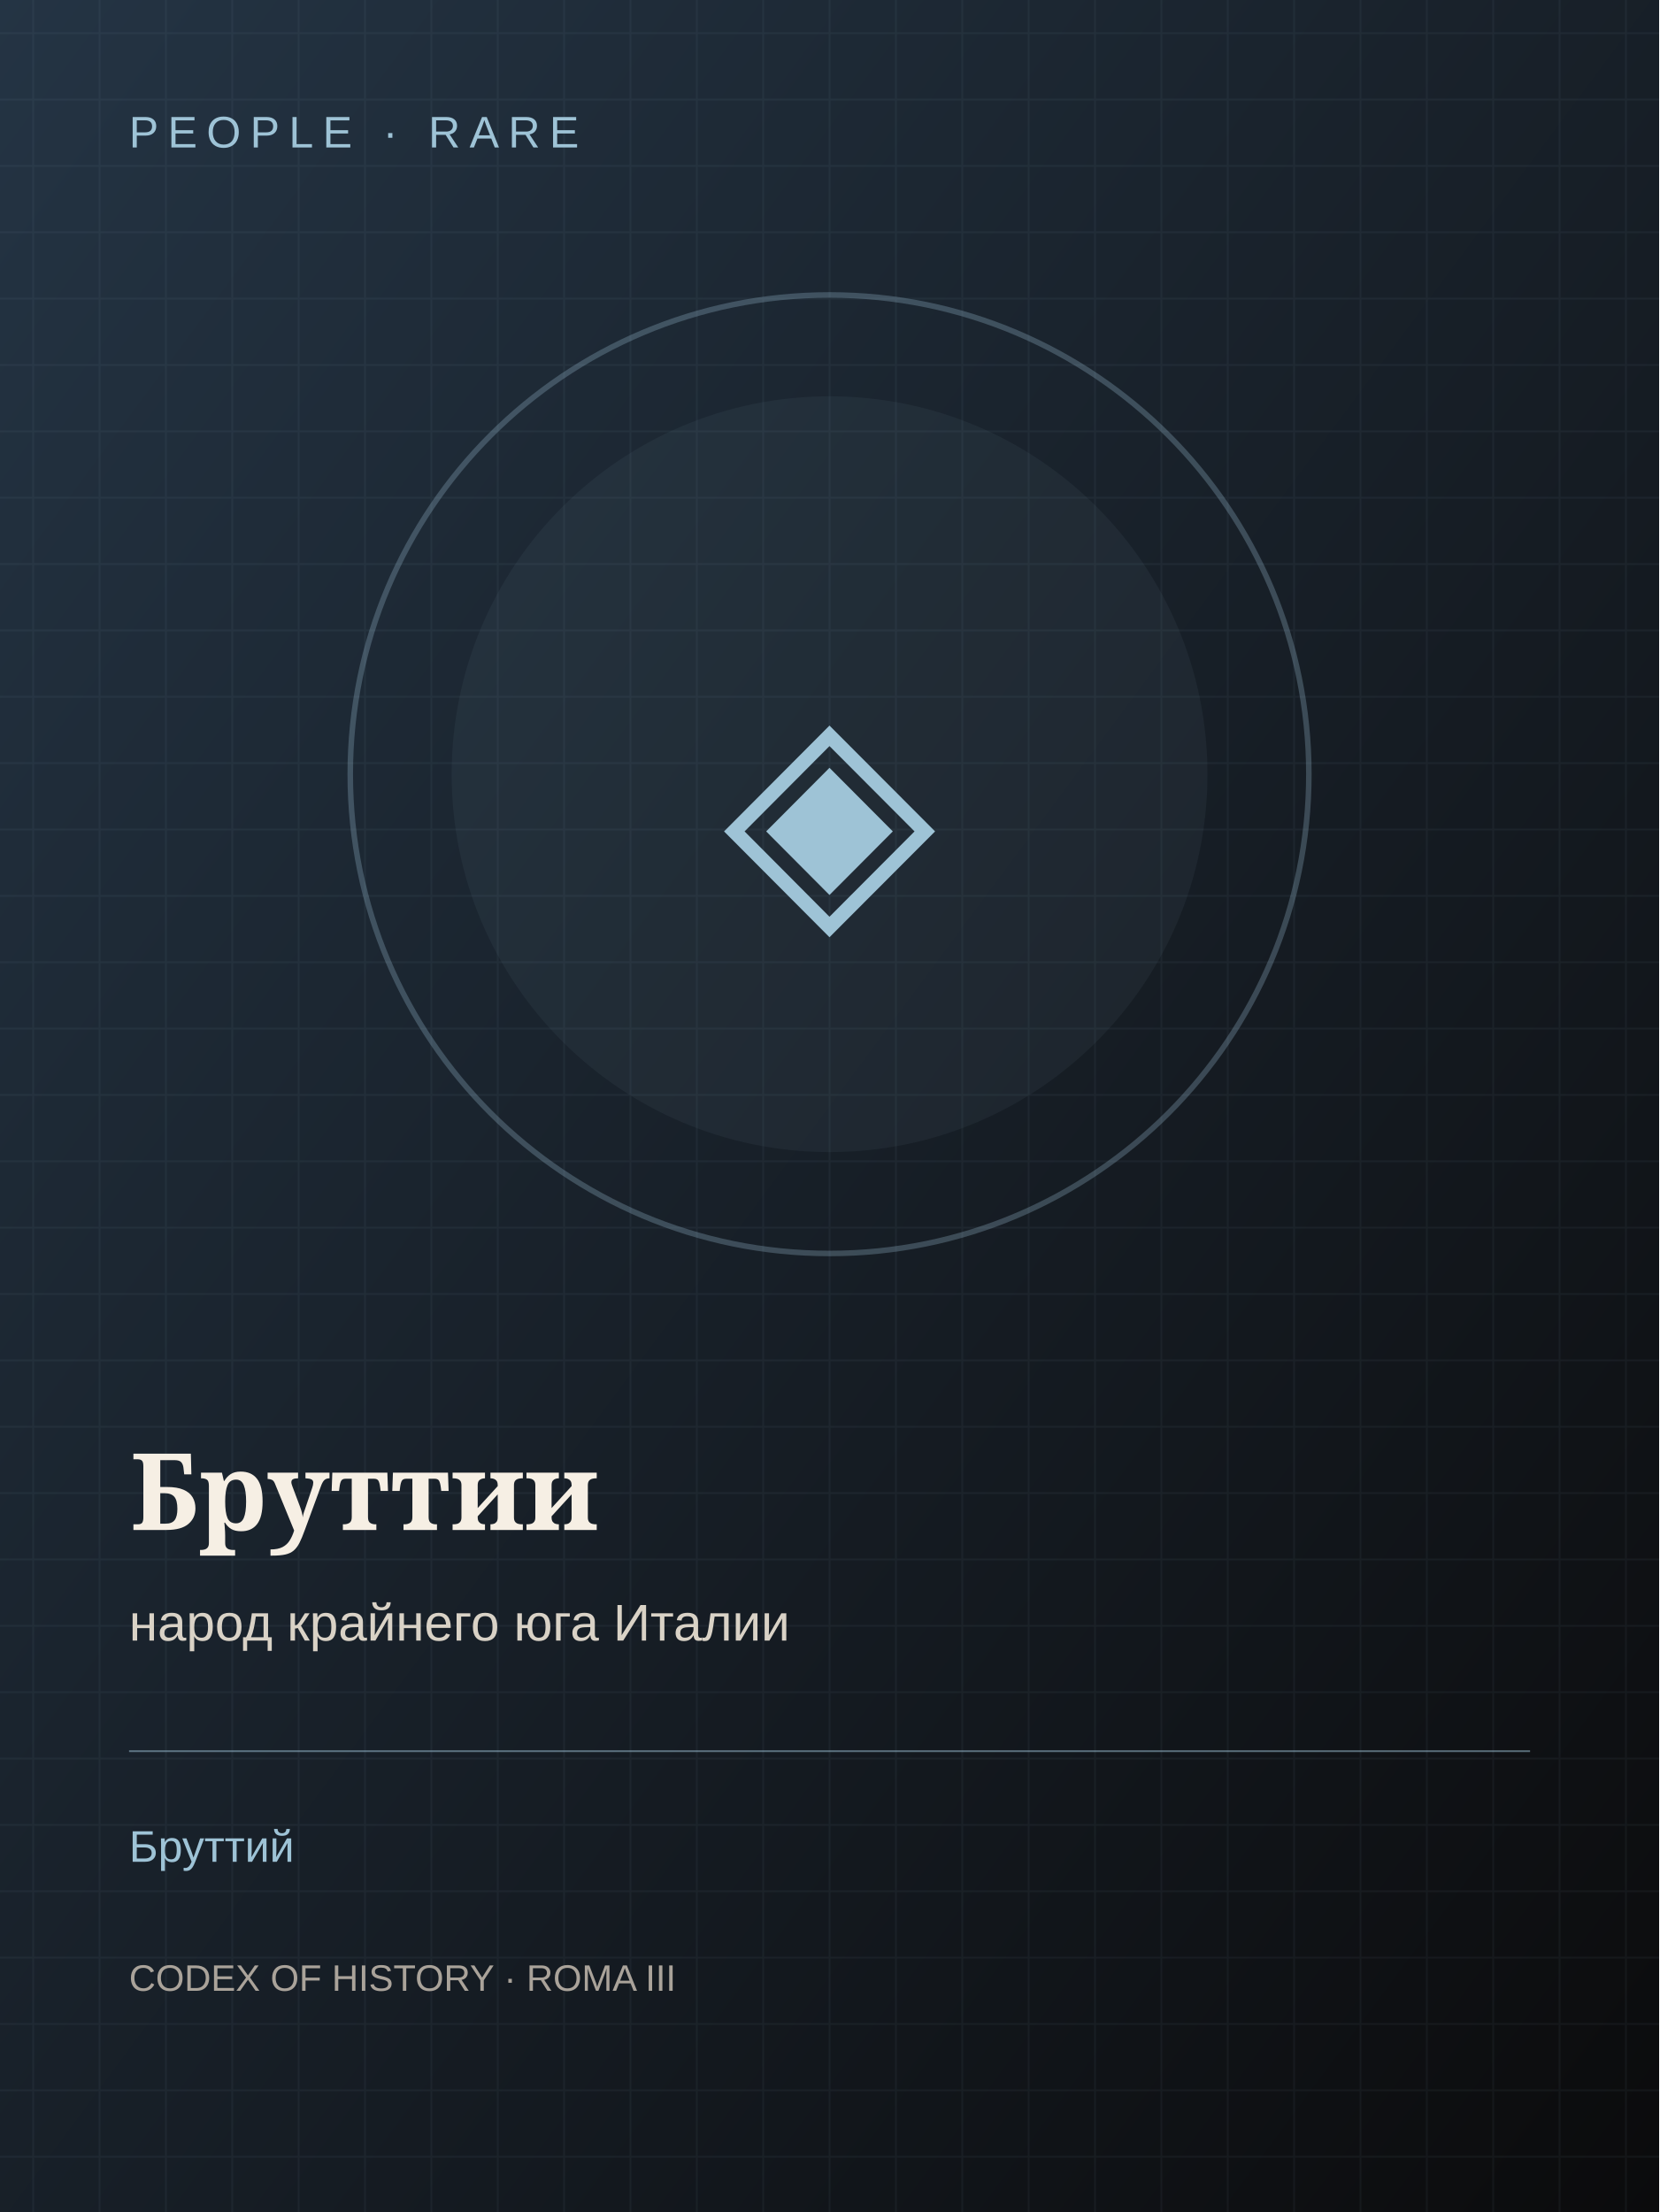
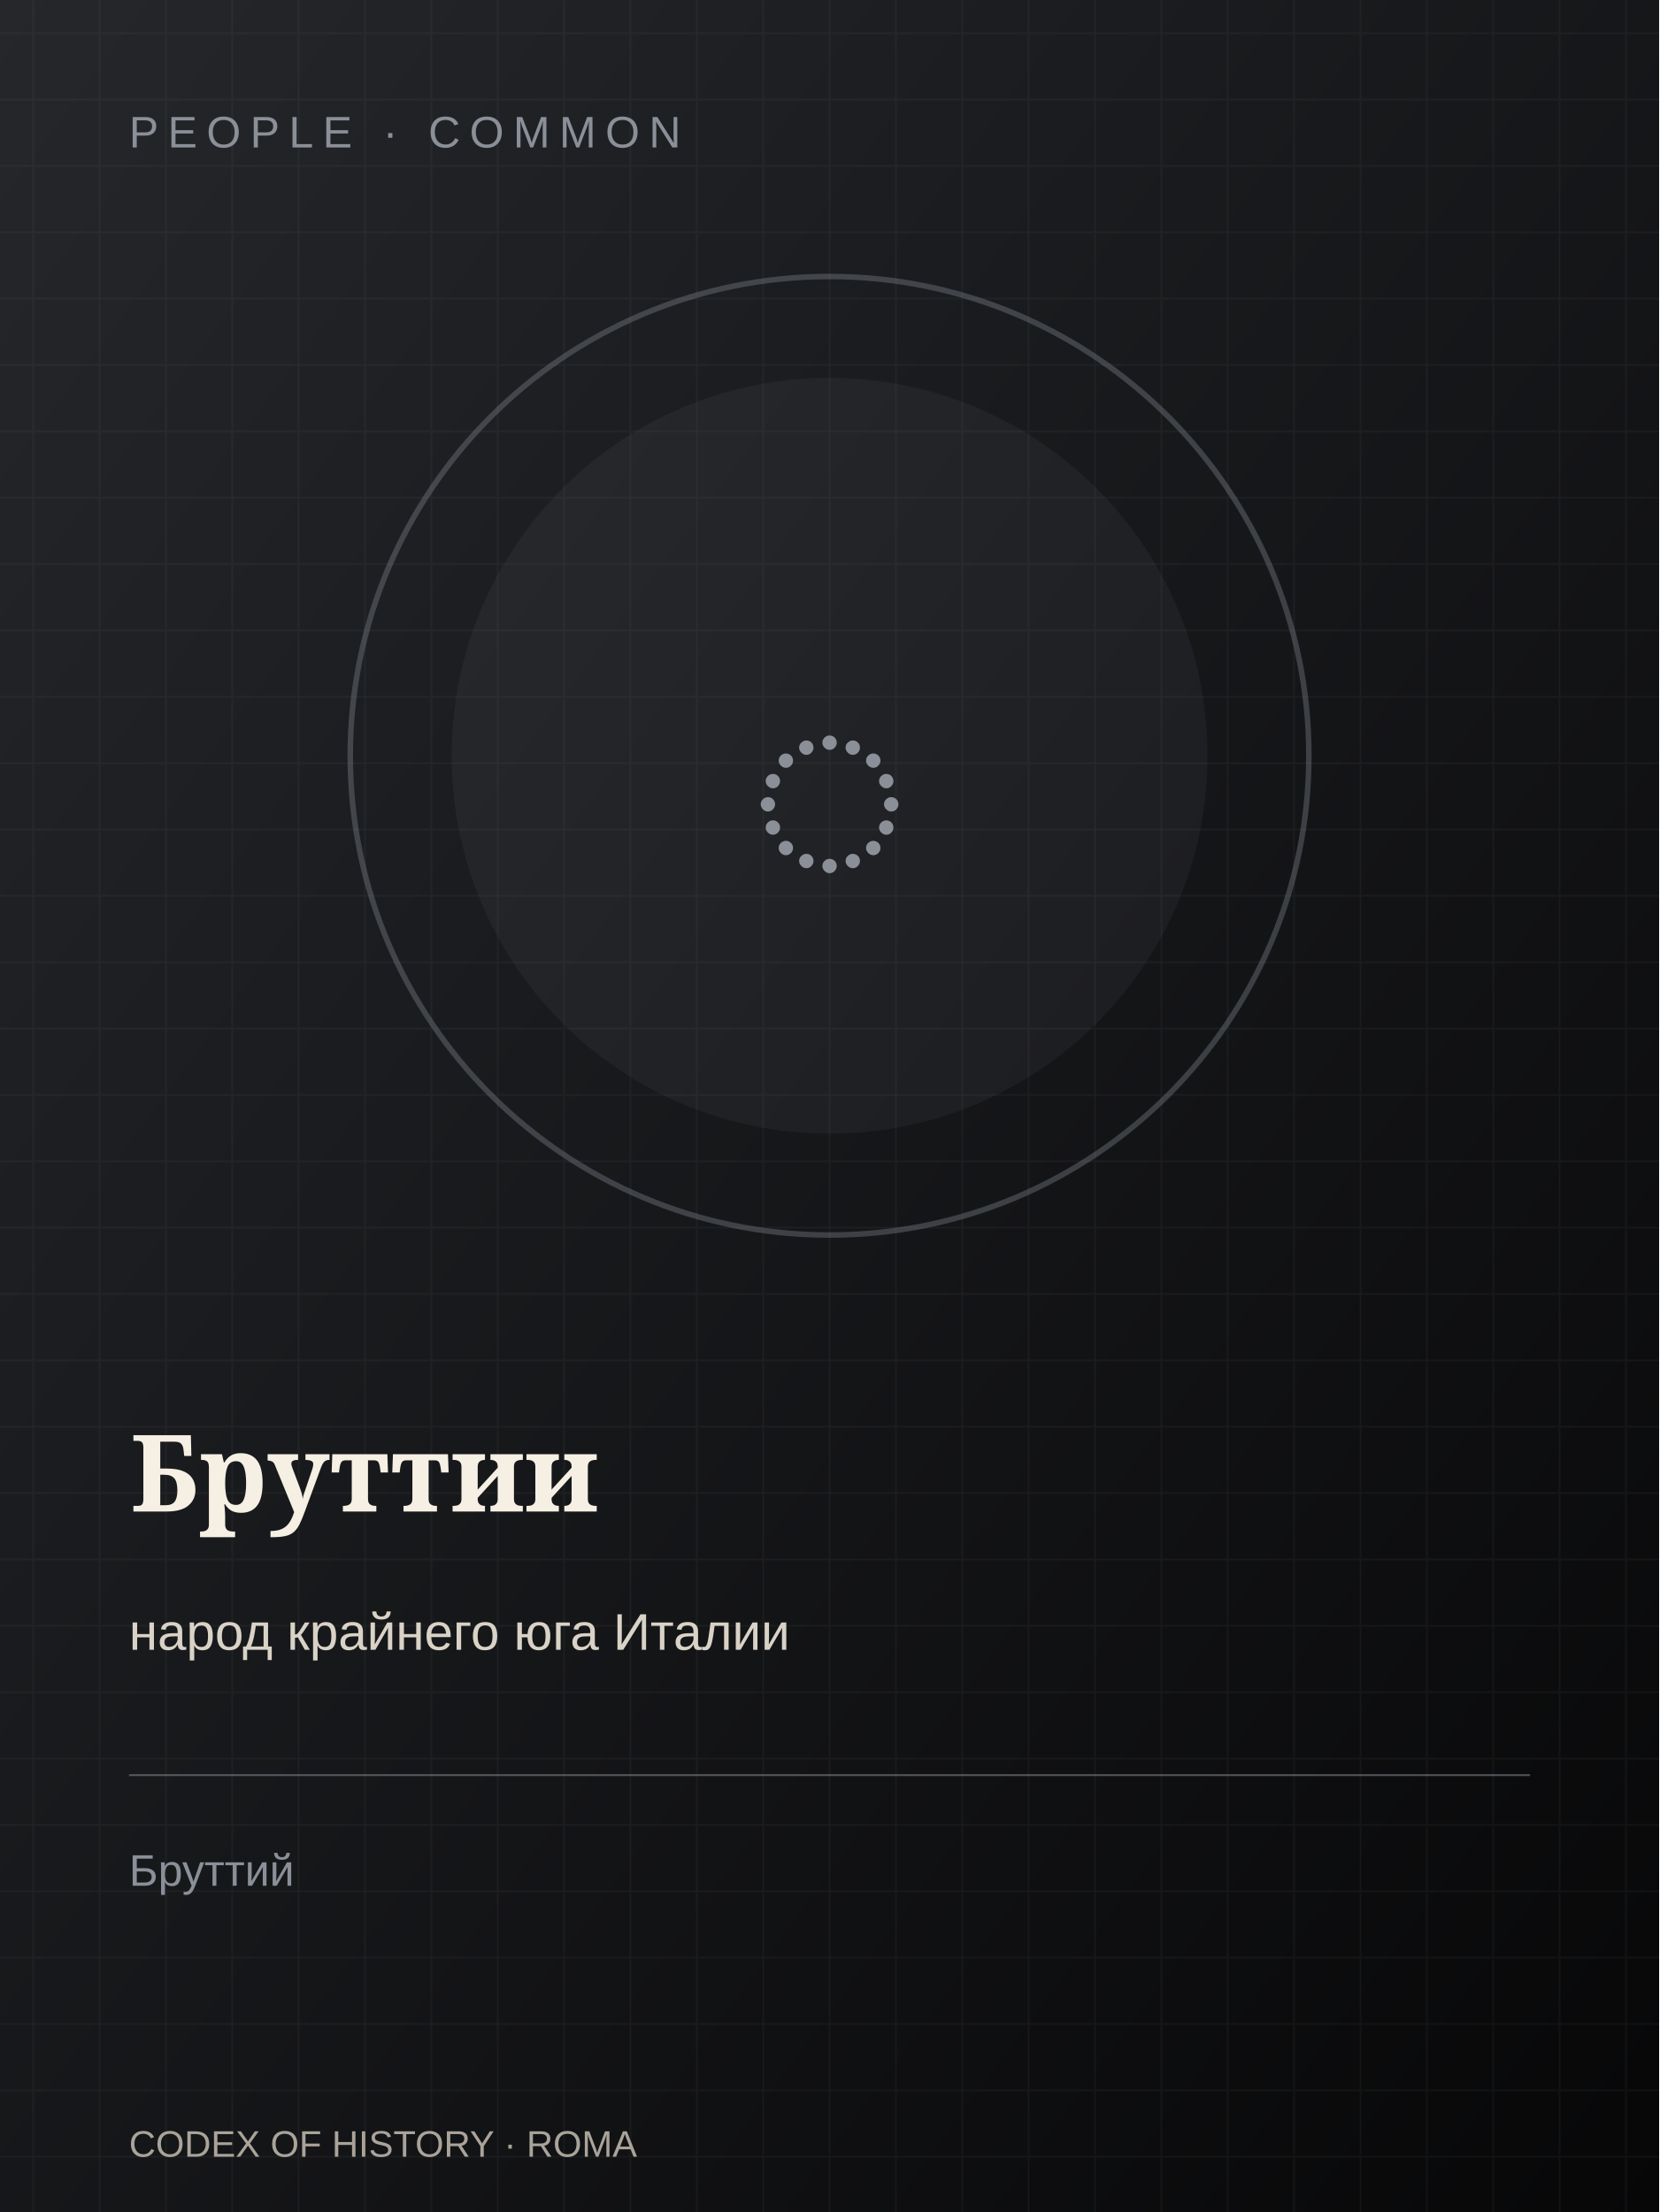
<svg xmlns="http://www.w3.org/2000/svg" width="900" height="1200" viewBox="0 0 900 1200">
  <defs>
    <linearGradient id="g" x2="1" y2="1">
-       <stop stop-color="#243444" />
-       <stop offset="1" stop-color="#0b0b0c" />
+       <stop stop-color="#25272b" />
+       <stop offset="1" stop-color="#070708" />
    </linearGradient>
    <pattern id="p" width="36" height="36" patternUnits="userSpaceOnUse">
-       <path d="M0 18h36M18 0v36" stroke="#9ec3d6" stroke-opacity=".06" />
+       <path d="M0 18h36M18 0v36" stroke="#8a8f98" stroke-opacity=".07" />
    </pattern>
  </defs>
  <rect width="900" height="1200" fill="url(#g)" />
  <rect width="900" height="1200" fill="url(#p)" />
-   <circle cx="450" cy="420" r="260" fill="none" stroke="#9ec3d6" stroke-opacity=".28" stroke-width="3" />
-   <circle cx="450" cy="420" r="205" fill="#9ec3d6" fill-opacity=".06" />
-   <text x="450" y="490" text-anchor="middle" fill="#9ec3d6" font-size="150" font-family="Georgia,serif">◈</text>
-   <text x="70" y="80" fill="#9ec3d6" font-size="24" font-family="Arial" letter-spacing="5">PEOPLE · RARE</text>
-   <text x="70" y="830" fill="#f6efe4" font-size="58" font-weight="700" font-family="Georgia,serif">Бруттии</text>
-   <text x="70" y="890" fill="#d9d2c6" font-size="28" font-family="Arial">народ крайнего юга Италии</text>
-   <line x1="70" y1="950" x2="830" y2="950" stroke="#9ec3d6" stroke-opacity=".5" />
-   <text x="70" y="1010" fill="#9ec3d6" font-size="24" font-family="Arial">Бруттий</text>
-   <text x="70" y="1080" fill="#aaa39a" font-size="20" font-family="Arial">CODEX OF HISTORY · ROMA III</text>
+   <circle cx="450" cy="410" r="260" fill="none" stroke="#8a8f98" stroke-opacity=".35" stroke-width="3" />
+   <circle cx="450" cy="410" r="205" fill="#8a8f98" fill-opacity=".08" />
+   <text x="450" y="480" text-anchor="middle" fill="#8a8f98" font-size="150" font-family="Georgia,serif">◌</text>
+   <text x="70" y="80" fill="#8a8f98" font-size="24" font-family="Arial" letter-spacing="5">PEOPLE · COMMON</text>
+   <text x="70" y="820" fill="#f6efe4" font-size="58" font-weight="700" font-family="Georgia,serif">Бруттии</text>
+   <text x="70" y="895" fill="#d9d2c6" font-size="28" font-family="Arial">народ крайнего юга Италии</text>
+   <line x1="70" y1="963" x2="830" y2="963" stroke="#8a8f98" stroke-opacity=".55" />
+   <text x="70" y="1023" fill="#8a8f98" font-size="24" font-family="Arial">Бруттий</text>
+   <text x="70" y="1170" fill="#aaa39a" font-size="20" font-family="Arial">CODEX OF HISTORY · ROMA</text>
</svg>
